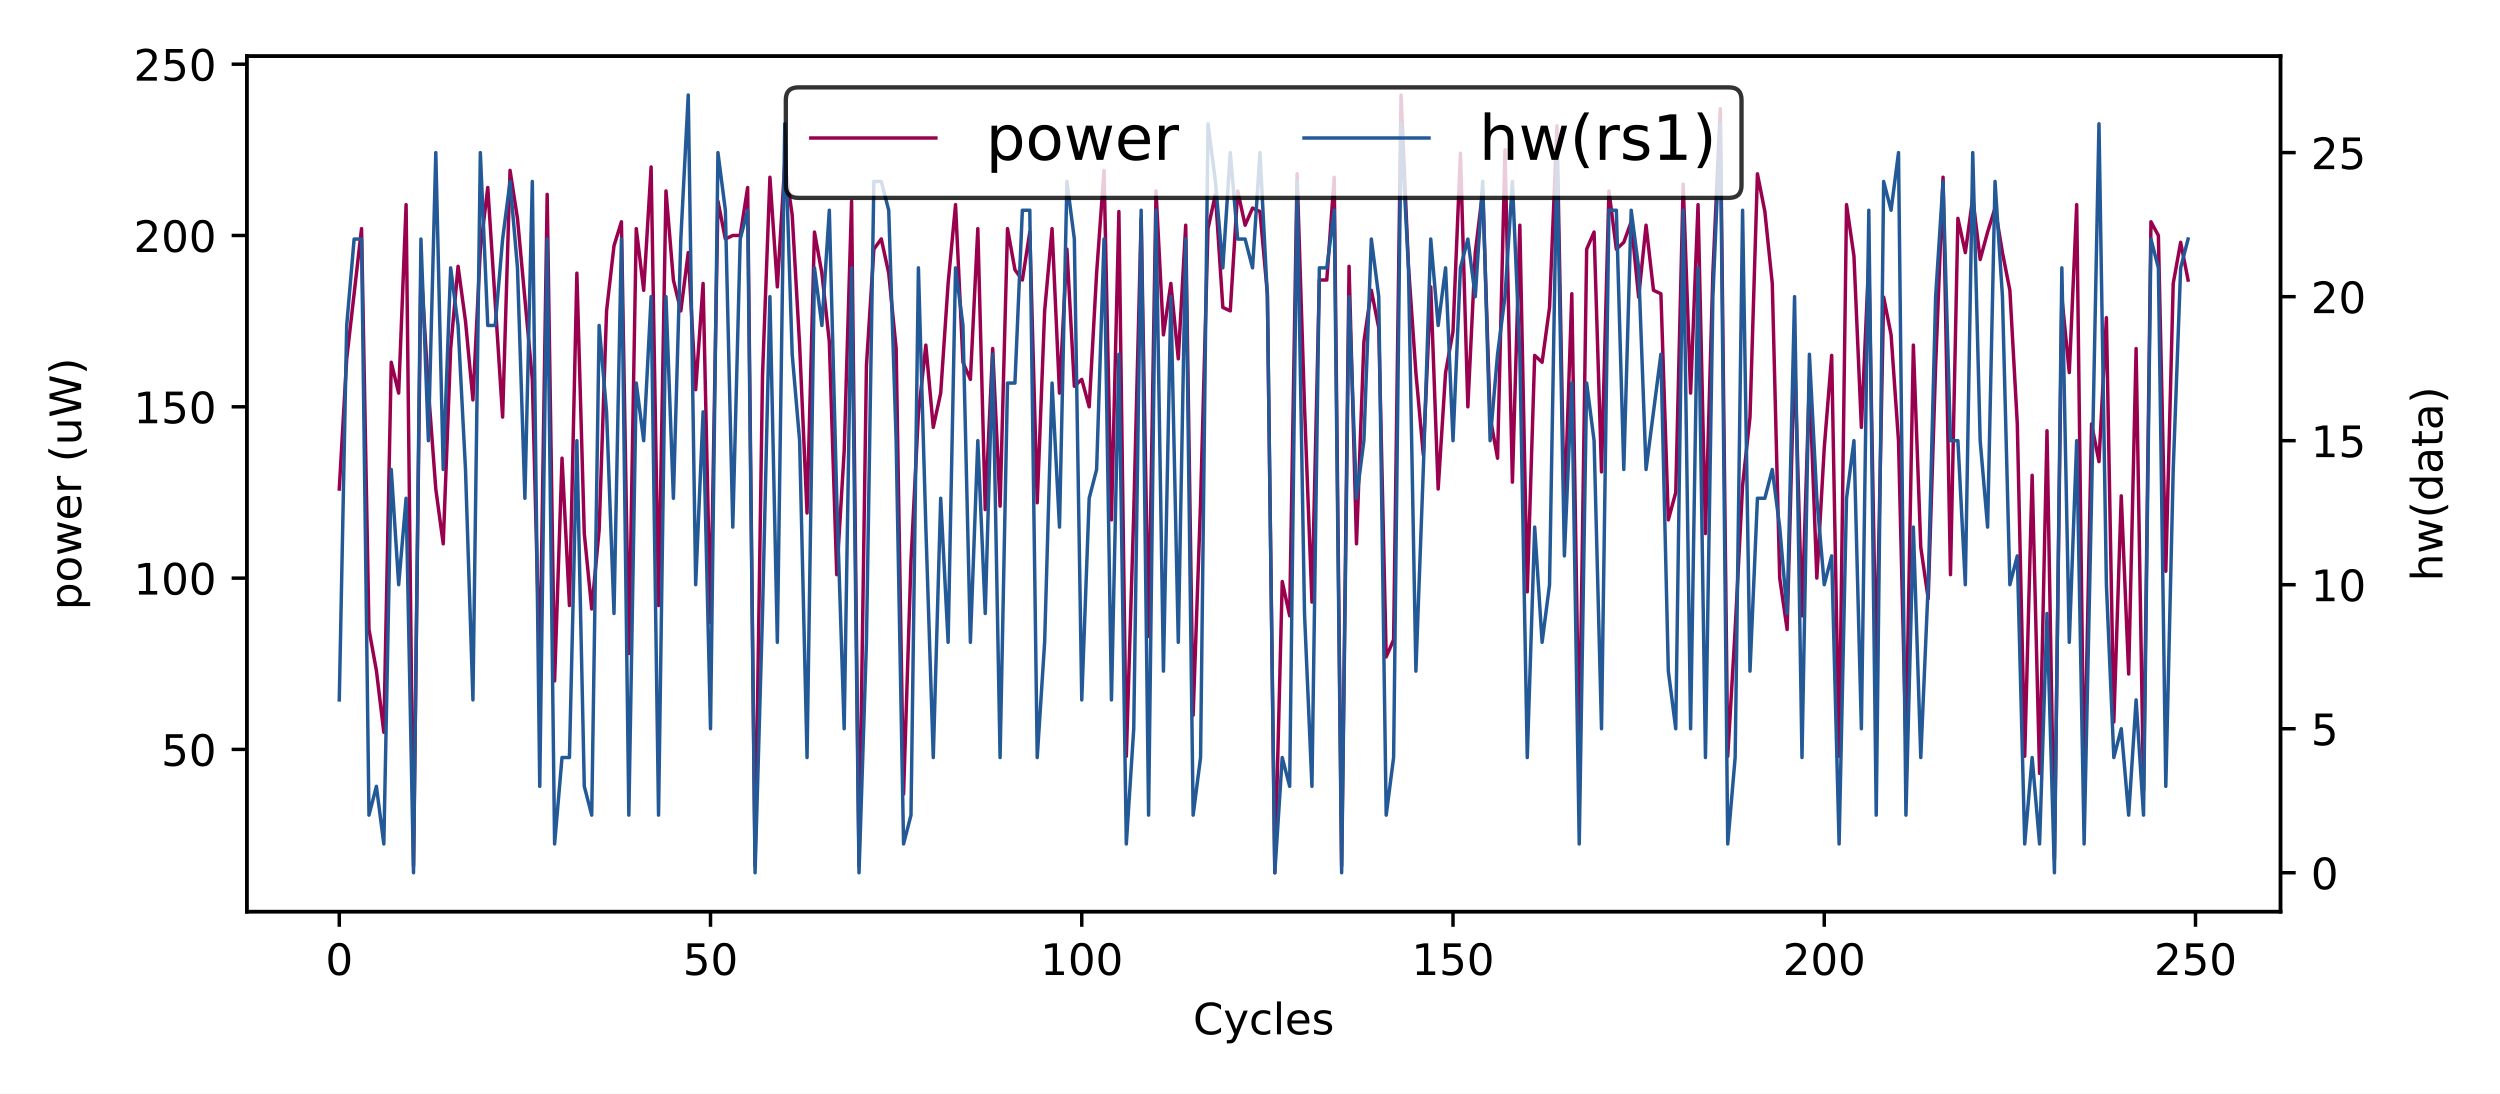
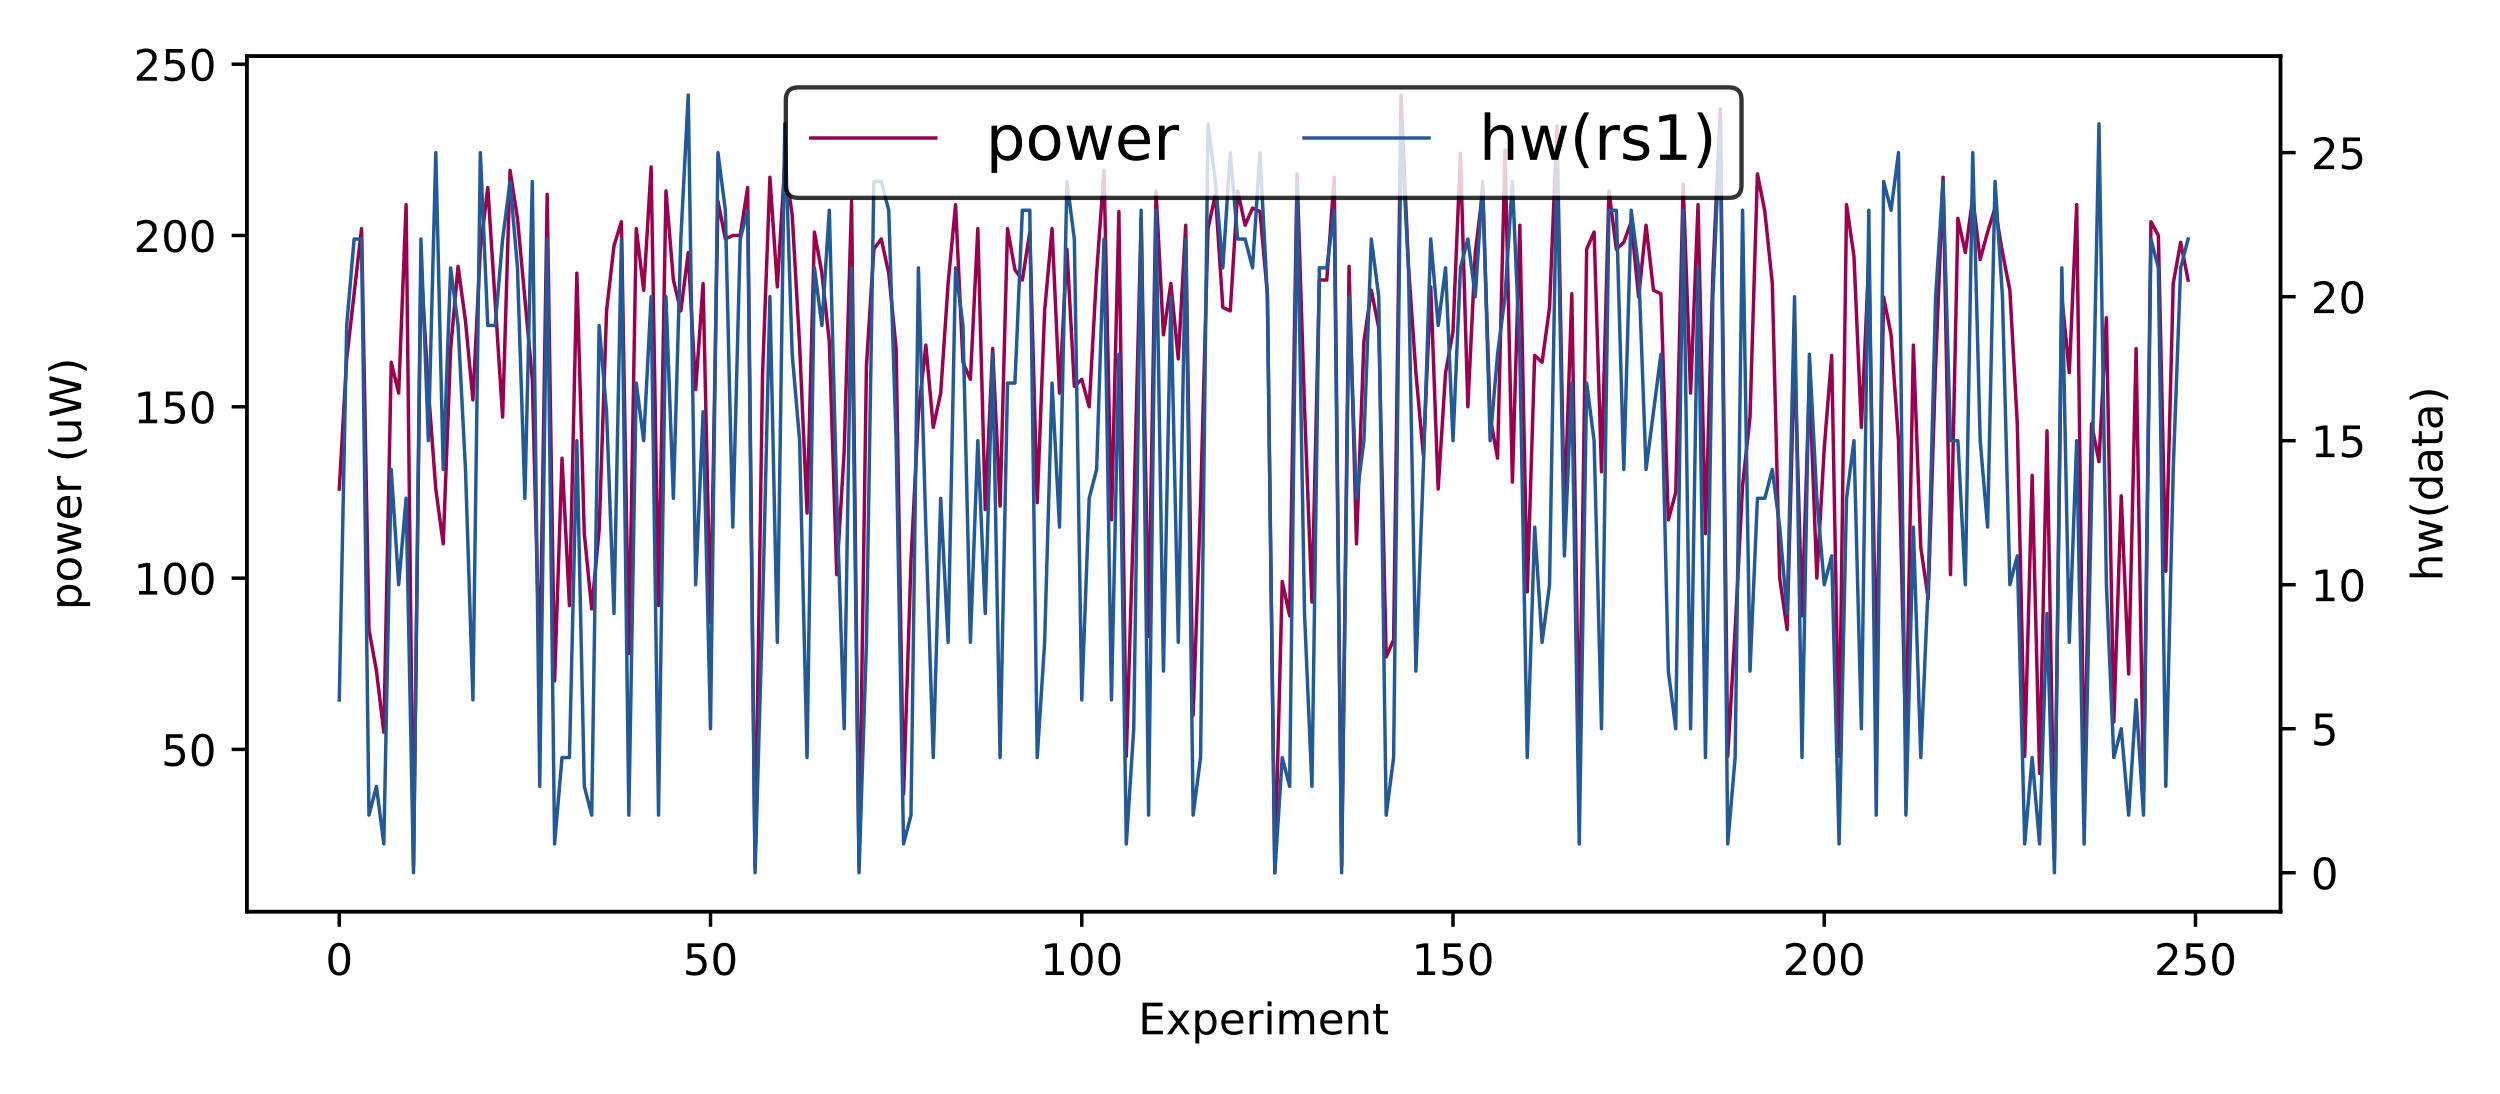
<svg xmlns="http://www.w3.org/2000/svg" xmlns:xlink="http://www.w3.org/1999/xlink" width="576pt" height="252pt" viewBox="0 0 576 252" version="1.1">
  <defs>
    <style type="text/css">*{stroke-linejoin: round; stroke-linecap: butt}</style>
  </defs>
  <g id="figure_1">
    <g id="patch_1">
      <path d="M 0 252  L 576 252  L 576 0  L 0 0  z " style="fill: #ffffff" />
    </g>
    <g id="axes_1">
      <g id="patch_2">
        <path d="M 56.87 210.04  L 525.43 210.04  L 525.43 12.934  L 56.87 12.934  z " style="fill: #ffffff" />
      </g>
      <g id="matplotlib.axis_1">
        <g id="xtick_1">
          <g id="line2d_1">
            <defs>
              <path id="m6f4a427b3d" d="M 0 0  L 0 3.5  " style="stroke: #000000; stroke-width: 0.8" />
            </defs>
            <g>
              <use xlink:href="#m6f4a427b3d" x="78.168" y="210.04" style="stroke: #000000; stroke-width: 0.8" />
            </g>
          </g>
          <g id="text_1">
            <text style="font: 10px 'DejaVu Sans', 'Bitstream Vera Sans', 'Computer Modern Sans Serif', 'Lucida Grande', 'Verdana', 'Geneva', 'Lucid', 'Arial', 'Helvetica', 'Avant Garde', sans-serif; text-anchor: middle" x="78.168" y="224.638" transform="rotate(-0 78.16818 224.6384)">0</text>
          </g>
        </g>
        <g id="xtick_2">
          <g id="line2d_2">
            <g>
              <use xlink:href="#m6f4a427b3d" x="163.703" y="210.04" style="stroke: #000000; stroke-width: 0.8" />
            </g>
          </g>
          <g id="text_2">
            <text style="font: 10px 'DejaVu Sans', 'Bitstream Vera Sans', 'Computer Modern Sans Serif', 'Lucida Grande', 'Verdana', 'Geneva', 'Lucid', 'Arial', 'Helvetica', 'Avant Garde', sans-serif; text-anchor: middle" x="163.703" y="224.638" transform="rotate(-0 163.703 224.6384)">50</text>
          </g>
        </g>
        <g id="xtick_3">
          <g id="line2d_3">
            <g>
              <use xlink:href="#m6f4a427b3d" x="249.238" y="210.04" style="stroke: #000000; stroke-width: 0.8" />
            </g>
          </g>
          <g id="text_3">
            <text style="font: 10px 'DejaVu Sans', 'Bitstream Vera Sans', 'Computer Modern Sans Serif', 'Lucida Grande', 'Verdana', 'Geneva', 'Lucid', 'Arial', 'Helvetica', 'Avant Garde', sans-serif; text-anchor: middle" x="249.238" y="224.638" transform="rotate(-0 249.2379 224.6384)">100</text>
          </g>
        </g>
        <g id="xtick_4">
          <g id="line2d_4">
            <g>
              <use xlink:href="#m6f4a427b3d" x="334.773" y="210.04" style="stroke: #000000; stroke-width: 0.8" />
            </g>
          </g>
          <g id="text_4">
            <text style="font: 10px 'DejaVu Sans', 'Bitstream Vera Sans', 'Computer Modern Sans Serif', 'Lucida Grande', 'Verdana', 'Geneva', 'Lucid', 'Arial', 'Helvetica', 'Avant Garde', sans-serif; text-anchor: middle" x="334.773" y="224.638" transform="rotate(-0 334.7728 224.6384)">150</text>
          </g>
        </g>
        <g id="xtick_5">
          <g id="line2d_5">
            <g>
              <use xlink:href="#m6f4a427b3d" x="420.308" y="210.04" style="stroke: #000000; stroke-width: 0.8" />
            </g>
          </g>
          <g id="text_5">
            <text style="font: 10px 'DejaVu Sans', 'Bitstream Vera Sans', 'Computer Modern Sans Serif', 'Lucida Grande', 'Verdana', 'Geneva', 'Lucid', 'Arial', 'Helvetica', 'Avant Garde', sans-serif; text-anchor: middle" x="420.308" y="224.638" transform="rotate(-0 420.3076 224.6384)">200</text>
          </g>
        </g>
        <g id="xtick_6">
          <g id="line2d_6">
            <g>
              <use xlink:href="#m6f4a427b3d" x="505.843" y="210.04" style="stroke: #000000; stroke-width: 0.8" />
            </g>
          </g>
          <g id="text_6">
            <text style="font: 10px 'DejaVu Sans', 'Bitstream Vera Sans', 'Computer Modern Sans Serif', 'Lucida Grande', 'Verdana', 'Geneva', 'Lucid', 'Arial', 'Helvetica', 'Avant Garde', sans-serif; text-anchor: middle" x="505.843" y="224.638" transform="rotate(-0 505.8425 224.6384)">250</text>
          </g>
        </g>
        <g id="text_7">
-           <text style="font: 10px 'DejaVu Sans', 'Bitstream Vera Sans', 'Computer Modern Sans Serif', 'Lucida Grande', 'Verdana', 'Geneva', 'Lucid', 'Arial', 'Helvetica', 'Avant Garde', sans-serif; text-anchor: middle" x="291.15" y="238.317" transform="rotate(-0 291.15 238.3166)">Cycles</text>
+           <text style="font: 10px 'DejaVu Sans', 'Bitstream Vera Sans', 'Computer Modern Sans Serif', 'Lucida Grande', 'Verdana', 'Geneva', 'Lucid', 'Arial', 'Helvetica', 'Avant Garde', sans-serif; text-anchor: middle" x="291.15" y="238.317" transform="rotate(-0 291.15 238.3166)">Experiment</text>
        </g>
      </g>
      <g id="matplotlib.axis_2">
        <g id="ytick_1">
          <g id="line2d_7">
            <defs>
              <path id="m30c4a4ab39" d="M 0 0  L -3.5 0  " style="stroke: #000000; stroke-width: 0.8" />
            </defs>
            <g>
              <use xlink:href="#m30c4a4ab39" x="56.87" y="172.663" style="stroke: #000000; stroke-width: 0.8" />
            </g>
          </g>
          <g id="text_8">
            <text style="font: 10px 'DejaVu Sans', 'Bitstream Vera Sans', 'Computer Modern Sans Serif', 'Lucida Grande', 'Verdana', 'Geneva', 'Lucid', 'Arial', 'Helvetica', 'Avant Garde', sans-serif; text-anchor: end" x="49.87" y="176.462" transform="rotate(-0 49.87 176.4625)">50</text>
          </g>
        </g>
        <g id="ytick_2">
          <g id="line2d_8">
            <g>
              <use xlink:href="#m30c4a4ab39" x="56.87" y="133.195" style="stroke: #000000; stroke-width: 0.8" />
            </g>
          </g>
          <g id="text_9">
            <text style="font: 10px 'DejaVu Sans', 'Bitstream Vera Sans', 'Computer Modern Sans Serif', 'Lucida Grande', 'Verdana', 'Geneva', 'Lucid', 'Arial', 'Helvetica', 'Avant Garde', sans-serif; text-anchor: end" x="49.87" y="136.994" transform="rotate(-0 49.87 136.9939)">100</text>
          </g>
        </g>
        <g id="ytick_3">
          <g id="line2d_9">
            <g>
              <use xlink:href="#m30c4a4ab39" x="56.87" y="93.726" style="stroke: #000000; stroke-width: 0.8" />
            </g>
          </g>
          <g id="text_10">
            <text style="font: 10px 'DejaVu Sans', 'Bitstream Vera Sans', 'Computer Modern Sans Serif', 'Lucida Grande', 'Verdana', 'Geneva', 'Lucid', 'Arial', 'Helvetica', 'Avant Garde', sans-serif; text-anchor: end" x="49.87" y="97.525" transform="rotate(-0 49.87 97.52527)">150</text>
          </g>
        </g>
        <g id="ytick_4">
          <g id="line2d_10">
            <g>
              <use xlink:href="#m30c4a4ab39" x="56.87" y="54.257" style="stroke: #000000; stroke-width: 0.8" />
            </g>
          </g>
          <g id="text_11">
            <text style="font: 10px 'DejaVu Sans', 'Bitstream Vera Sans', 'Computer Modern Sans Serif', 'Lucida Grande', 'Verdana', 'Geneva', 'Lucid', 'Arial', 'Helvetica', 'Avant Garde', sans-serif; text-anchor: end" x="49.87" y="58.057" transform="rotate(-0 49.87 58.05667)">200</text>
          </g>
        </g>
        <g id="ytick_5">
          <g id="line2d_11">
            <g>
              <use xlink:href="#m30c4a4ab39" x="56.87" y="14.789" style="stroke: #000000; stroke-width: 0.8" />
            </g>
          </g>
          <g id="text_12">
            <text style="font: 10px 'DejaVu Sans', 'Bitstream Vera Sans', 'Computer Modern Sans Serif', 'Lucida Grande', 'Verdana', 'Geneva', 'Lucid', 'Arial', 'Helvetica', 'Avant Garde', sans-serif; text-anchor: end" x="49.87" y="18.588" transform="rotate(-0 49.87 18.58807)">250</text>
          </g>
        </g>
        <g id="text_13">
          <text style="font: 10px 'DejaVu Sans', 'Bitstream Vera Sans', 'Computer Modern Sans Serif', 'Lucida Grande', 'Verdana', 'Geneva', 'Lucid', 'Arial', 'Helvetica', 'Avant Garde', sans-serif; text-anchor: middle" x="18.703" y="111.487" transform="rotate(-90 18.70281 111.4869)">power (uW)</text>
        </g>
      </g>
      <g id="line2d_12">
        <path d="M 78.168 112.671  L 79.879 82.675  L 83.3 52.679  L 85.011 145.035  L 86.722 154.508  L 88.432 168.716  L 90.143 83.464  L 91.854 90.569  L 93.564 47.153  L 95.275 199.502  L 96.986 61.362  L 98.697 89.779  L 100.407 112.671  L 102.118 125.301  L 103.829 80.307  L 105.539 61.362  L 107.25 73.992  L 108.961 92.147  L 110.671 57.415  L 112.382 43.206  L 115.804 96.094  L 117.514 39.259  L 119.225 50.311  L 122.646 87.411  L 124.357 155.297  L 126.068 44.785  L 127.778 156.876  L 129.489 105.567  L 131.2 139.51  L 132.91 62.941  L 134.621 122.933  L 136.332 140.299  L 138.043 122.143  L 139.753 71.624  L 141.464 56.626  L 143.175 51.1  L 144.885 150.561  L 146.596 52.679  L 148.307 66.887  L 150.017 38.47  L 151.728 139.51  L 153.439 43.996  L 155.15 64.519  L 156.86 71.624  L 158.571 58.204  L 160.282 89.779  L 161.992 65.309  L 163.703 143.456  L 165.414 46.364  L 167.124 55.047  L 168.835 54.257  L 170.546 54.257  L 172.257 43.206  L 173.967 199.502  L 175.678 86.622  L 177.389 40.838  L 179.099 66.098  L 180.81 37.681  L 182.521 49.521  L 184.231 79.517  L 185.942 118.197  L 187.653 53.468  L 189.364 62.941  L 191.074 78.728  L 192.785 132.405  L 194.496 103.988  L 196.206 46.364  L 197.917 199.502  L 199.628 84.254  L 201.338 57.415  L 203.049 55.047  L 204.76 62.941  L 206.47 80.307  L 208.181 182.925  L 209.892 129.248  L 211.603 95.305  L 213.313 79.517  L 215.024 98.462  L 216.735 90.569  L 218.445 65.309  L 220.156 47.153  L 221.867 83.464  L 223.577 87.411  L 225.288 52.679  L 226.999 117.407  L 228.71 80.307  L 230.42 116.618  L 232.131 52.679  L 233.842 62.151  L 235.552 64.519  L 237.263 53.468  L 238.974 115.828  L 240.684 71.624  L 242.395 52.679  L 244.106 90.569  L 245.817 57.415  L 247.527 88.99  L 249.238 87.411  L 250.949 93.726  L 252.659 62.941  L 254.37 39.259  L 256.081 119.775  L 257.791 48.732  L 259.502 174.242  L 261.213 118.197  L 262.923 50.311  L 264.634 146.614  L 266.345 43.996  L 268.056 77.149  L 269.766 65.309  L 271.477 82.675  L 273.188 51.889  L 274.898 164.77  L 276.609 115.828  L 278.32 52.679  L 280.03 44.785  L 281.741 70.834  L 283.452 71.624  L 285.163 43.996  L 286.873 51.889  L 288.584 47.942  L 290.295 48.732  L 292.005 67.677  L 293.716 201.081  L 295.427 133.984  L 297.137 141.878  L 298.848 40.049  L 300.559 93.726  L 302.27 138.72  L 303.98 64.519  L 305.691 64.519  L 307.402 40.838  L 309.112 199.502  L 310.823 61.362  L 312.534 125.301  L 314.244 78.728  L 315.955 66.887  L 317.666 75.57  L 319.377 151.35  L 321.087 147.403  L 322.798 21.893  L 324.509 61.362  L 326.219 85.832  L 327.93 104.777  L 329.641 66.098  L 331.351 112.671  L 333.062 85.832  L 334.773 76.36  L 336.483 35.313  L 338.194 93.726  L 339.905 58.204  L 341.616 43.996  L 343.326 96.094  L 345.037 105.567  L 346.748 34.523  L 348.458 111.092  L 350.169 51.889  L 351.88 136.352  L 353.59 81.885  L 355.301 83.464  L 357.012 70.834  L 358.723 28.998  L 360.433 118.986  L 362.144 67.677  L 363.855 174.242  L 365.565 57.415  L 367.276 53.468  L 368.987 108.724  L 370.697 43.996  L 372.408 57.415  L 374.119 55.836  L 375.83 51.1  L 377.54 68.466  L 379.251 51.889  L 380.962 66.887  L 382.672 67.677  L 384.383 119.775  L 386.094 113.46  L 387.804 42.417  L 389.515 90.569  L 391.226 47.153  L 392.936 122.933  L 394.647 62.941  L 396.358 25.051  L 398.069 174.242  L 399.779 145.035  L 401.49 111.882  L 403.201 96.094  L 404.911 40.049  L 406.622 48.732  L 408.333 65.309  L 410.043 133.195  L 411.754 145.035  L 413.465 81.096  L 415.176 141.878  L 416.886 87.411  L 418.597 133.195  L 420.308 103.199  L 422.018 81.885  L 423.729 174.242  L 425.44 47.153  L 427.15 58.994  L 428.861 98.462  L 430.572 59.783  L 432.283 154.508  L 433.993 68.466  L 435.704 77.149  L 437.415 101.62  L 439.125 171.874  L 440.836 79.517  L 442.547 126.09  L 444.257 137.931  L 445.968 84.254  L 447.679 40.838  L 449.39 132.405  L 451.1 50.311  L 452.811 58.204  L 454.522 45.574  L 456.232 59.783  L 457.943 53.468  L 459.654 47.942  L 461.364 58.204  L 463.075 66.887  L 464.786 97.673  L 466.496 174.242  L 468.207 109.513  L 469.918 178.189  L 471.629 99.252  L 473.339 197.923  L 475.05 68.466  L 476.761 85.832  L 478.471 47.153  L 480.182 182.925  L 481.893 97.673  L 483.603 106.356  L 485.314 73.202  L 487.025 166.348  L 488.736 114.25  L 490.446 155.297  L 492.157 80.307  L 493.868 182.136  L 495.578 51.1  L 497.289 54.257  L 499 131.616  L 500.71 65.309  L 502.421 55.836  L 504.132 64.519  L 504.132 64.519  " clip-path="url(#p4c6eecb89f)" style="fill: none; stroke: #99004d; stroke-width: 0.8; stroke-linecap: square" />
      </g>
      <g id="patch_3">
        <path d="M 56.87 210.04  L 56.87 12.934  " style="fill: none; stroke: #000000; stroke-width: 0.8; stroke-linejoin: miter; stroke-linecap: square" />
      </g>
      <g id="patch_4">
        <path d="M 525.43 210.04  L 525.43 12.934  " style="fill: none; stroke: #000000; stroke-width: 0.8; stroke-linejoin: miter; stroke-linecap: square" />
      </g>
      <g id="patch_5">
        <path d="M 56.87 210.04  L 525.43 210.04  " style="fill: none; stroke: #000000; stroke-width: 0.8; stroke-linejoin: miter; stroke-linecap: square" />
      </g>
      <g id="patch_6">
        <path d="M 56.87 12.934  L 525.43 12.934  " style="fill: none; stroke: #000000; stroke-width: 0.8; stroke-linejoin: miter; stroke-linecap: square" />
      </g>
    </g>
    <g id="axes_2">
      <g id="matplotlib.axis_3">
        <g id="ytick_6">
          <g id="line2d_13">
            <defs>
              <path id="m0d31113ad5" d="M 0 0  L 3.5 0  " style="stroke: #000000; stroke-width: 0.8" />
            </defs>
            <g>
              <use xlink:href="#m0d31113ad5" x="525.43" y="201.081" style="stroke: #000000; stroke-width: 0.8" />
            </g>
          </g>
          <g id="text_14">
            <text style="font: 10px 'DejaVu Sans', 'Bitstream Vera Sans', 'Computer Modern Sans Serif', 'Lucida Grande', 'Verdana', 'Geneva', 'Lucid', 'Arial', 'Helvetica', 'Avant Garde', sans-serif; text-anchor: start" x="532.43" y="204.88" transform="rotate(-0 532.43 204.8798)">0</text>
          </g>
        </g>
        <g id="ytick_7">
          <g id="line2d_14">
            <g>
              <use xlink:href="#m0d31113ad5" x="525.43" y="167.898" style="stroke: #000000; stroke-width: 0.8" />
            </g>
          </g>
          <g id="text_15">
            <text style="font: 10px 'DejaVu Sans', 'Bitstream Vera Sans', 'Computer Modern Sans Serif', 'Lucida Grande', 'Verdana', 'Geneva', 'Lucid', 'Arial', 'Helvetica', 'Avant Garde', sans-serif; text-anchor: start" x="532.43" y="171.697" transform="rotate(-0 532.43 171.697)">5</text>
          </g>
        </g>
        <g id="ytick_8">
          <g id="line2d_15">
            <g>
              <use xlink:href="#m0d31113ad5" x="525.43" y="134.715" style="stroke: #000000; stroke-width: 0.8" />
            </g>
          </g>
          <g id="text_16">
            <text style="font: 10px 'DejaVu Sans', 'Bitstream Vera Sans', 'Computer Modern Sans Serif', 'Lucida Grande', 'Verdana', 'Geneva', 'Lucid', 'Arial', 'Helvetica', 'Avant Garde', sans-serif; text-anchor: start" x="532.43" y="138.514" transform="rotate(-0 532.43 138.5141)">10</text>
          </g>
        </g>
        <g id="ytick_9">
          <g id="line2d_16">
            <g>
              <use xlink:href="#m0d31113ad5" x="525.43" y="101.532" style="stroke: #000000; stroke-width: 0.8" />
            </g>
          </g>
          <g id="text_17">
            <text style="font: 10px 'DejaVu Sans', 'Bitstream Vera Sans', 'Computer Modern Sans Serif', 'Lucida Grande', 'Verdana', 'Geneva', 'Lucid', 'Arial', 'Helvetica', 'Avant Garde', sans-serif; text-anchor: start" x="532.43" y="105.331" transform="rotate(-0 532.43 105.3313)">15</text>
          </g>
        </g>
        <g id="ytick_10">
          <g id="line2d_17">
            <g>
              <use xlink:href="#m0d31113ad5" x="525.43" y="68.349" style="stroke: #000000; stroke-width: 0.8" />
            </g>
          </g>
          <g id="text_18">
            <text style="font: 10px 'DejaVu Sans', 'Bitstream Vera Sans', 'Computer Modern Sans Serif', 'Lucida Grande', 'Verdana', 'Geneva', 'Lucid', 'Arial', 'Helvetica', 'Avant Garde', sans-serif; text-anchor: start" x="532.43" y="72.148" transform="rotate(-0 532.43 72.14842)">20</text>
          </g>
        </g>
        <g id="ytick_11">
          <g id="line2d_18">
            <g>
              <use xlink:href="#m0d31113ad5" x="525.43" y="35.166" style="stroke: #000000; stroke-width: 0.8" />
            </g>
          </g>
          <g id="text_19">
            <text style="font: 10px 'DejaVu Sans', 'Bitstream Vera Sans', 'Computer Modern Sans Serif', 'Lucida Grande', 'Verdana', 'Geneva', 'Lucid', 'Arial', 'Helvetica', 'Avant Garde', sans-serif; text-anchor: start" x="532.43" y="38.966" transform="rotate(-0 532.43 38.96556)">25</text>
          </g>
        </g>
        <g id="text_20">
          <text style="font: 10px 'DejaVu Sans', 'Bitstream Vera Sans', 'Computer Modern Sans Serif', 'Lucida Grande', 'Verdana', 'Geneva', 'Lucid', 'Arial', 'Helvetica', 'Avant Garde', sans-serif; text-anchor: middle" x="562.753" y="111.487" transform="rotate(-90 562.7534 111.4869)">hw(data)</text>
        </g>
      </g>
      <g id="line2d_19">
        <path d="M 78.168 161.261  L 79.879 74.986  L 81.59 55.076  L 83.3 55.076  L 85.011 187.807  L 86.722 181.171  L 88.432 194.444  L 90.143 108.169  L 91.854 134.715  L 93.564 114.805  L 95.275 201.081  L 96.986 55.076  L 98.697 101.532  L 100.407 35.166  L 102.118 108.169  L 103.829 61.713  L 105.539 74.986  L 107.25 108.169  L 108.961 161.261  L 110.671 35.166  L 112.382 74.986  L 114.093 74.986  L 115.804 55.076  L 117.514 41.803  L 119.225 61.713  L 120.936 114.805  L 122.646 41.803  L 124.357 181.171  L 126.068 55.076  L 127.778 194.444  L 129.489 174.534  L 131.2 174.534  L 132.91 101.532  L 134.621 181.171  L 136.332 187.807  L 138.043 74.986  L 139.753 94.895  L 141.464 141.351  L 143.175 55.076  L 144.885 187.807  L 146.596 88.259  L 148.307 101.532  L 150.017 68.349  L 151.728 187.807  L 153.439 68.349  L 155.15 114.805  L 156.86 55.076  L 158.571 21.893  L 160.282 134.715  L 161.992 94.895  L 163.703 167.898  L 165.414 35.166  L 167.124 48.439  L 168.835 121.442  L 170.546 55.076  L 172.257 48.439  L 173.967 201.081  L 175.678 141.351  L 177.389 68.349  L 179.099 147.988  L 180.81 28.53  L 182.521 81.622  L 184.231 101.532  L 185.942 174.534  L 187.653 61.713  L 189.364 74.986  L 191.074 48.439  L 192.785 114.805  L 194.496 167.898  L 196.206 61.713  L 197.917 201.081  L 199.628 147.988  L 201.338 41.803  L 203.049 41.803  L 204.76 48.439  L 206.47 101.532  L 208.181 194.444  L 209.892 187.807  L 211.603 61.713  L 213.313 121.442  L 215.024 174.534  L 216.735 114.805  L 218.445 147.988  L 220.156 61.713  L 221.867 74.986  L 223.577 147.988  L 225.288 101.532  L 226.999 141.351  L 228.71 81.622  L 230.42 174.534  L 232.131 88.259  L 233.842 88.259  L 235.552 48.439  L 237.263 48.439  L 238.974 174.534  L 240.684 147.988  L 242.395 88.259  L 244.106 121.442  L 245.817 41.803  L 247.527 55.076  L 249.238 161.261  L 250.949 114.805  L 252.659 108.169  L 254.37 55.076  L 256.081 161.261  L 257.791 81.622  L 259.502 194.444  L 261.213 167.898  L 262.923 48.439  L 264.634 187.807  L 266.345 48.439  L 268.056 154.625  L 269.766 68.349  L 271.477 147.988  L 273.188 55.076  L 274.898 187.807  L 276.609 174.534  L 278.32 28.53  L 280.03 41.803  L 281.741 61.713  L 283.452 35.166  L 285.163 55.076  L 286.873 55.076  L 288.584 61.713  L 290.295 35.166  L 292.005 68.349  L 293.716 201.081  L 295.427 174.534  L 297.137 181.171  L 298.848 41.803  L 300.559 141.351  L 302.27 181.171  L 303.98 61.713  L 305.691 61.713  L 307.402 48.439  L 309.112 201.081  L 310.823 68.349  L 312.534 114.805  L 314.244 101.532  L 315.955 55.076  L 317.666 68.349  L 319.377 187.807  L 321.087 174.534  L 322.798 28.53  L 324.509 61.713  L 326.219 154.625  L 327.93 108.169  L 329.641 55.076  L 331.351 74.986  L 333.062 61.713  L 334.773 101.532  L 336.483 61.713  L 338.194 55.076  L 339.905 68.349  L 341.616 41.803  L 343.326 101.532  L 345.037 81.622  L 346.748 68.349  L 348.458 41.803  L 350.169 81.622  L 351.88 174.534  L 353.59 121.442  L 355.301 147.988  L 357.012 134.715  L 358.723 35.166  L 360.433 128.078  L 362.144 88.259  L 363.855 194.444  L 365.565 88.259  L 367.276 101.532  L 368.987 167.898  L 370.697 48.439  L 372.408 48.439  L 374.119 108.169  L 375.83 48.439  L 377.54 61.713  L 379.251 108.169  L 382.672 81.622  L 384.383 154.625  L 386.094 167.898  L 387.804 48.439  L 389.515 167.898  L 391.226 61.713  L 392.936 174.534  L 394.647 68.349  L 396.358 28.53  L 398.069 194.444  L 399.779 174.534  L 401.49 48.439  L 403.201 154.625  L 404.911 114.805  L 406.622 114.805  L 408.333 108.169  L 410.043 121.442  L 411.754 141.351  L 413.465 68.349  L 415.176 174.534  L 416.886 81.622  L 418.597 114.805  L 420.308 134.715  L 422.018 128.078  L 423.729 194.444  L 425.44 114.805  L 427.15 101.532  L 428.861 167.898  L 430.572 48.439  L 432.283 187.807  L 433.993 41.803  L 435.704 48.439  L 437.415 35.166  L 439.125 187.807  L 440.836 121.442  L 442.547 174.534  L 444.257 134.715  L 445.968 68.349  L 447.679 41.803  L 449.39 101.532  L 451.1 101.532  L 452.811 134.715  L 454.522 35.166  L 456.232 101.532  L 457.943 121.442  L 459.654 41.803  L 461.364 68.349  L 463.075 134.715  L 464.786 128.078  L 466.496 194.444  L 468.207 174.534  L 469.918 194.444  L 471.629 141.351  L 473.339 201.081  L 475.05 61.713  L 476.761 147.988  L 478.471 101.532  L 480.182 194.444  L 481.893 114.805  L 483.603 28.53  L 485.314 134.715  L 487.025 174.534  L 488.736 167.898  L 490.446 187.807  L 492.157 161.261  L 493.868 187.807  L 495.578 55.076  L 497.289 61.713  L 499 181.171  L 500.71 108.169  L 502.421 61.713  L 504.132 55.076  L 504.132 55.076  " clip-path="url(#p4c6eecb89f)" style="fill: none; stroke: #235996; stroke-width: 0.8; stroke-linecap: square" />
      </g>
      <g id="patch_7">
        <path d="M 56.87 210.04  L 56.87 12.934  " style="fill: none; stroke: #000000; stroke-width: 0.8; stroke-linejoin: miter; stroke-linecap: square" />
      </g>
      <g id="patch_8">
        <path d="M 525.43 210.04  L 525.43 12.934  " style="fill: none; stroke: #000000; stroke-width: 0.8; stroke-linejoin: miter; stroke-linecap: square" />
      </g>
      <g id="patch_9">
        <path d="M 56.87 210.04  L 525.43 210.04  " style="fill: none; stroke: #000000; stroke-width: 0.8; stroke-linejoin: miter; stroke-linecap: square" />
      </g>
      <g id="patch_10">
        <path d="M 56.87 12.934  L 525.43 12.934  " style="fill: none; stroke: #000000; stroke-width: 0.8; stroke-linejoin: miter; stroke-linecap: square" />
      </g>
      <g id="legend_1">
        <g id="patch_11">
          <path d="M 183.934 45.59  L 398.366 45.59  Q 401.246 45.59 401.246 42.71  L 401.246 23.014  Q 401.246 20.134 398.366 20.134  L 183.934 20.134  Q 181.054 20.134 181.054 23.014  L 181.054 42.71  Q 181.054 45.59 183.934 45.59  z " style="fill: #ffffff; opacity: 0.8; stroke: #000000; stroke-linejoin: miter" />
        </g>
        <g id="line2d_20">
          <path d="M 186.814 31.796  L 201.214 31.796  L 215.614 31.796  " style="fill: none; stroke: #99004d; stroke-width: 0.8; stroke-linecap: square" />
        </g>
        <g id="text_21">
          <text style="font: 14.4px 'DejaVu Sans', 'Bitstream Vera Sans', 'Computer Modern Sans Serif', 'Lucida Grande', 'Verdana', 'Geneva', 'Lucid', 'Arial', 'Helvetica', 'Avant Garde', sans-serif; text-anchor: start" x="227.134" y="36.836" transform="rotate(-0 227.1341 36.83558)">power</text>
        </g>
        <g id="line2d_21">
          <path d="M 300.444 31.796  L 314.844 31.796  L 329.244 31.796  " style="fill: none; stroke: #235996; stroke-width: 0.8; stroke-linecap: square" />
        </g>
        <g id="text_22">
          <text style="font: 14.4px 'DejaVu Sans', 'Bitstream Vera Sans', 'Computer Modern Sans Serif', 'Lucida Grande', 'Verdana', 'Geneva', 'Lucid', 'Arial', 'Helvetica', 'Avant Garde', sans-serif; text-anchor: start" x="340.764" y="36.836" transform="rotate(-0 340.7636 36.83558)">hw(rs1)</text>
        </g>
      </g>
    </g>
  </g>
  <defs>
    <clipPath id="p4c6eecb89f">
      <rect x="56.87" y="12.934" width="468.56" height="197.106" />
    </clipPath>
  </defs>
</svg>
